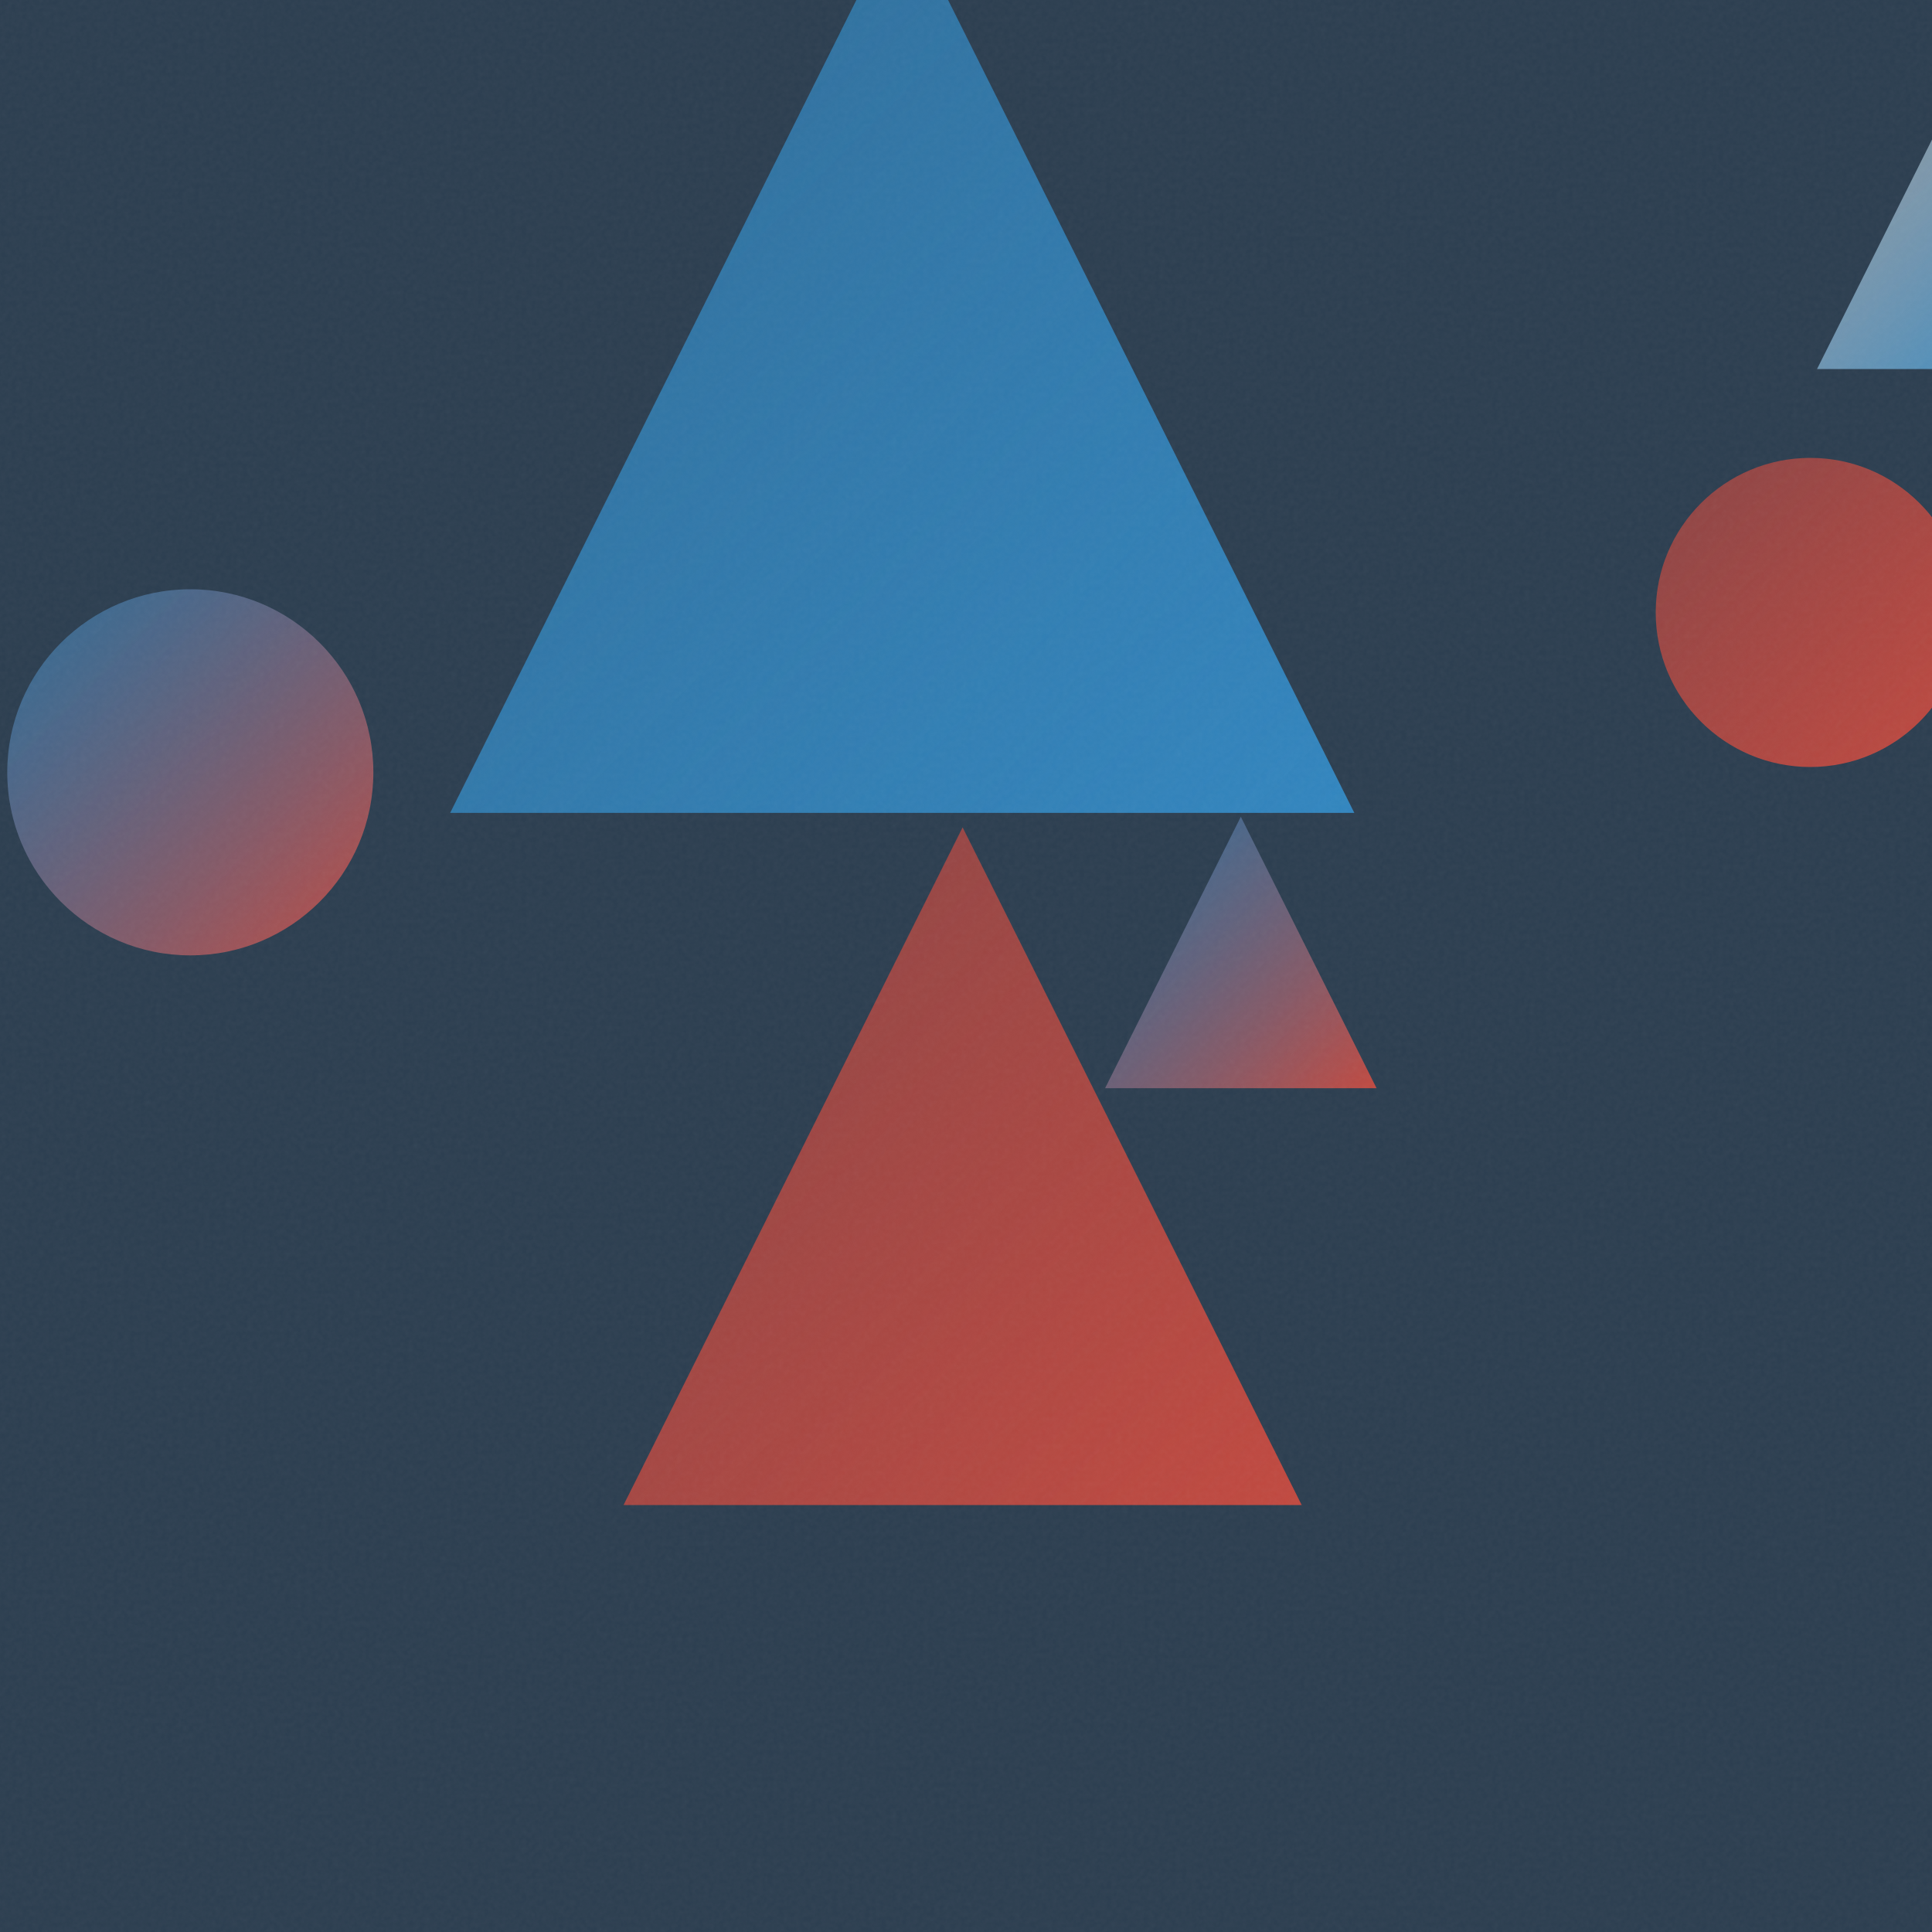
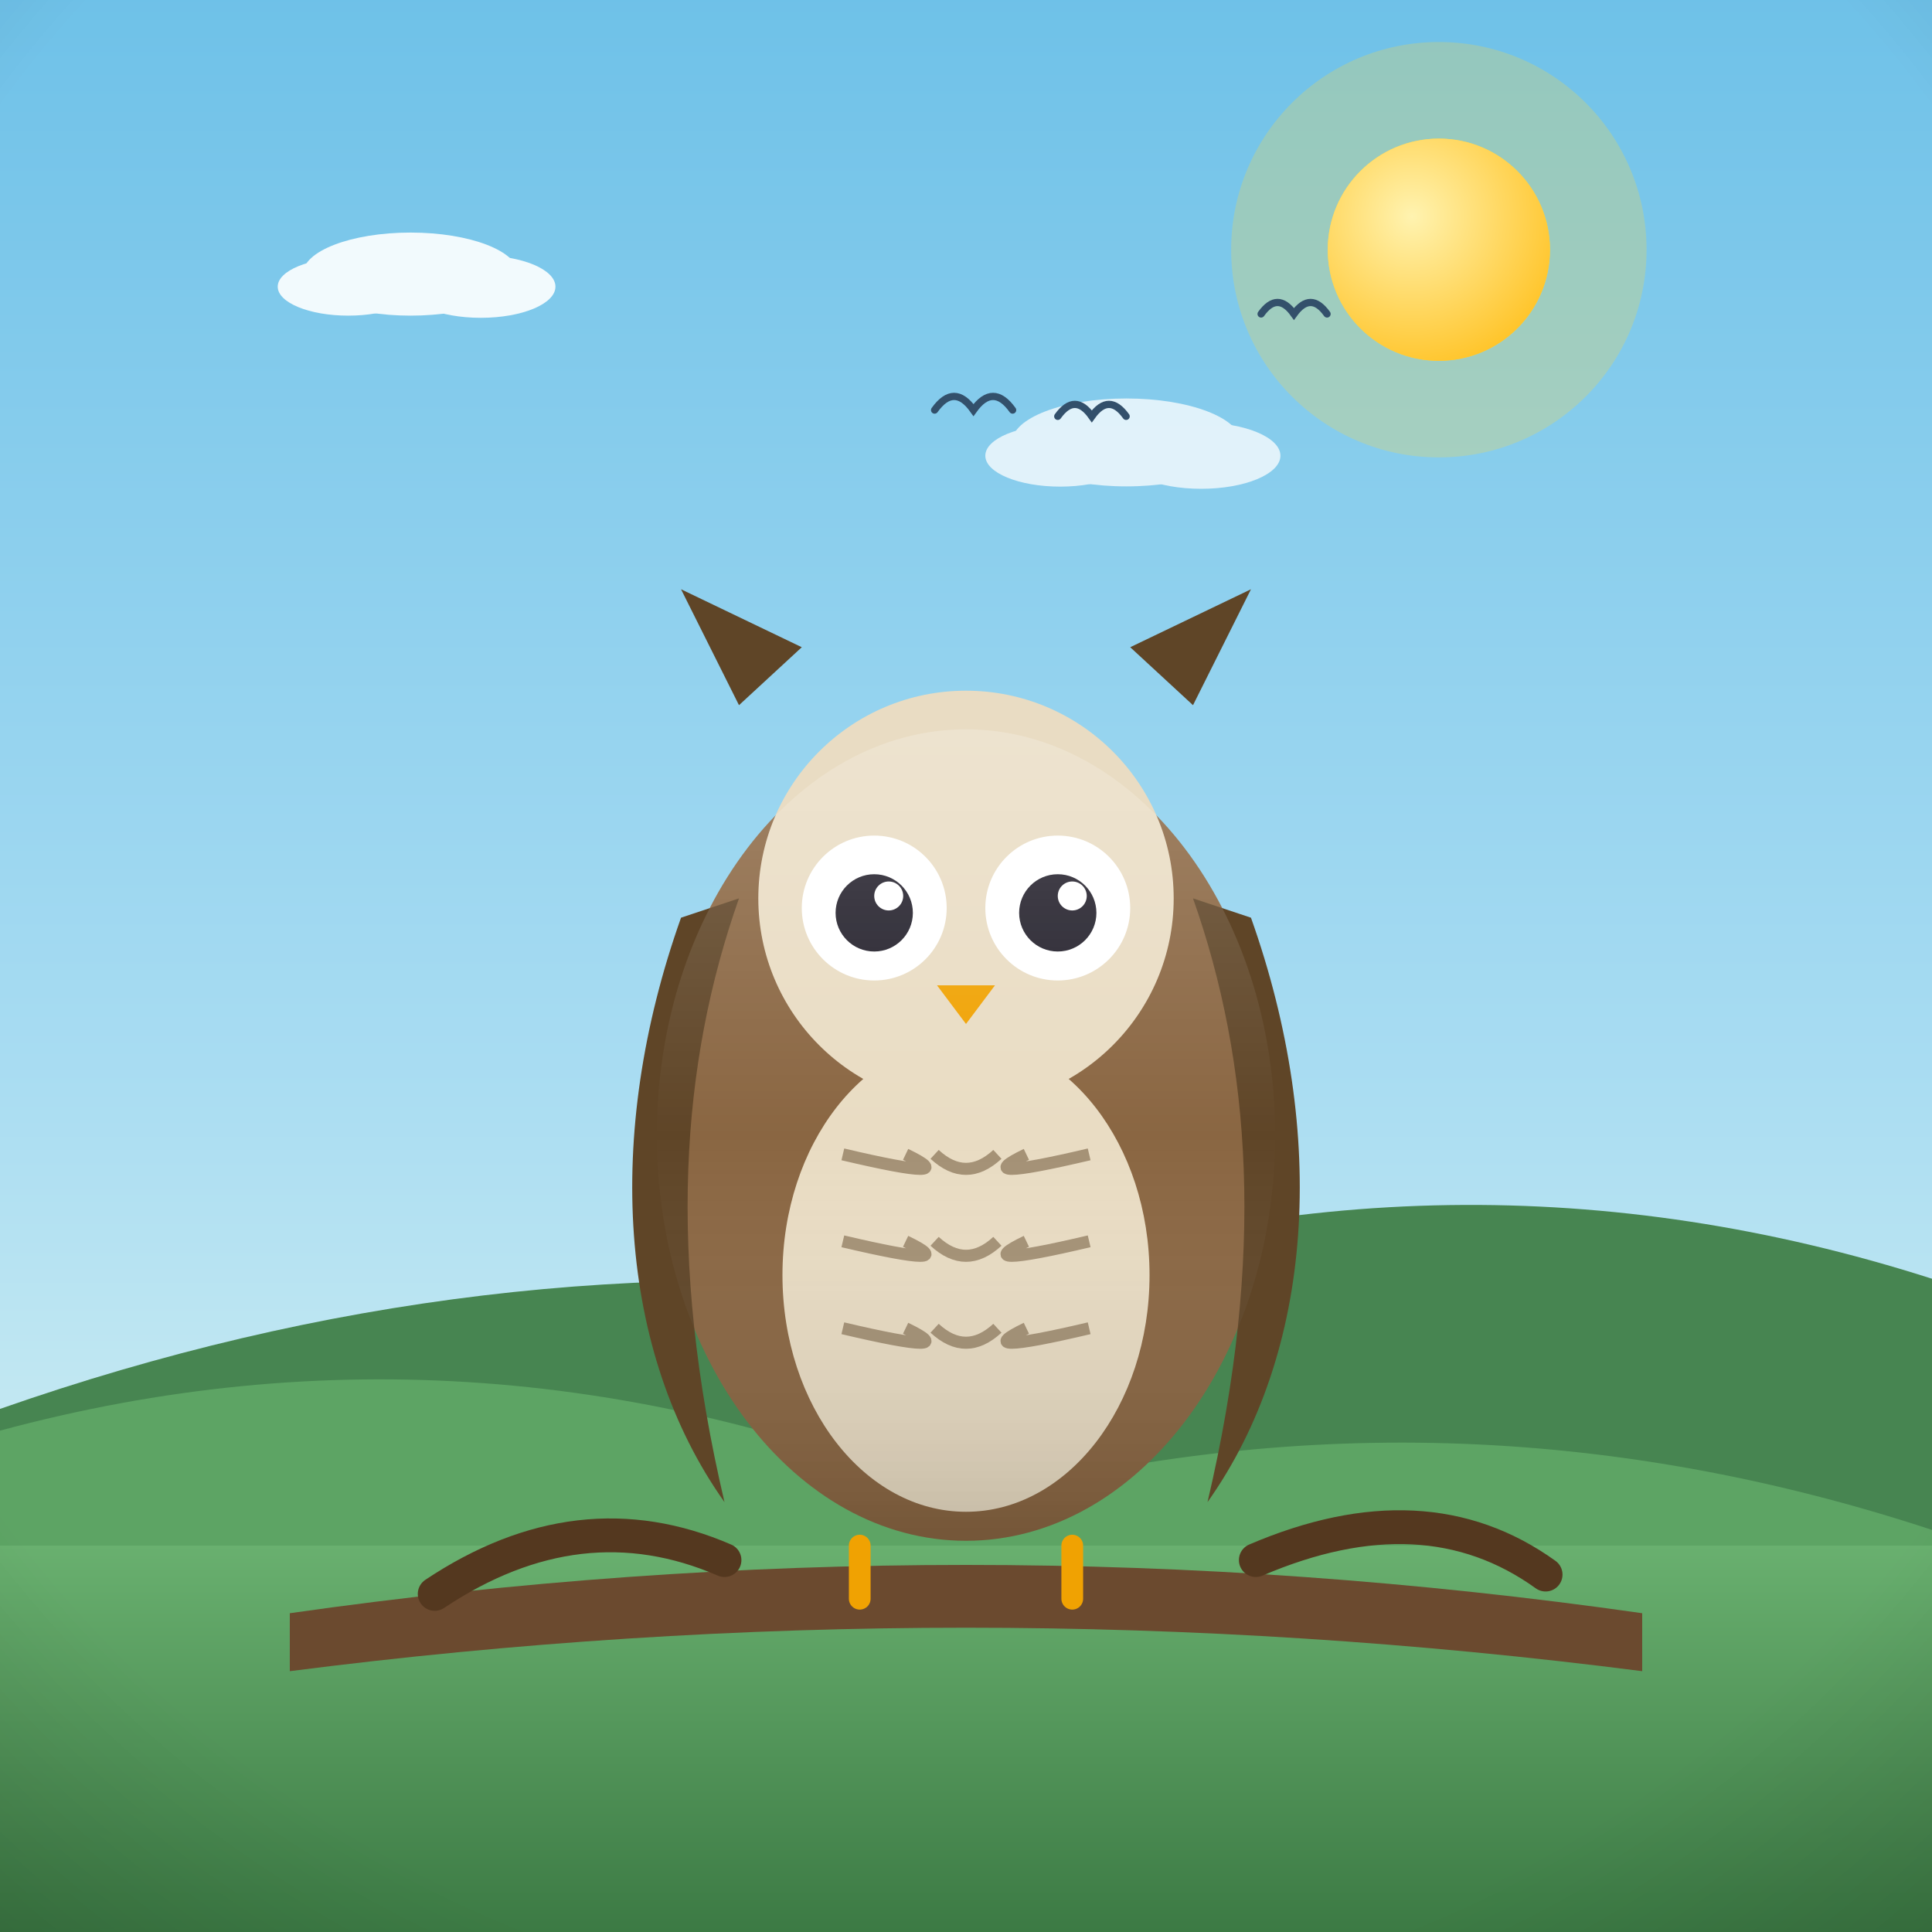
- <svg xmlns="http://www.w3.org/2000/svg" viewBox="0 0 400 400">
+ <svg xmlns="http://www.w3.org/2000/svg" viewBox="0 0 800 800">
  <defs>
-     <linearGradient id="g0" x1="93.2" y1="-19.0" x2="280.4" y2="168.3" gradientUnits="userSpaceOnUse">
-       <stop offset="0" stop-color="#3498DB" stop-opacity="0.5" />
-       <stop offset="1" stop-color="#3498DB" stop-opacity="0.8" />
+     <linearGradient id="sky" x1="0" y1="0" x2="0" y2="1">
+       <stop offset="0" stop-color="#6ec1e8" />
+       <stop offset="0.55" stop-color="#a8dcf2" />
+       <stop offset="1" stop-color="#eafaf1" />
    </linearGradient>
-     <linearGradient id="g1" x1="1.4" y1="122.0" x2="77.3" y2="197.8" gradientUnits="userSpaceOnUse">
-       <stop offset="0" stop-color="#3498DB" stop-opacity="0.5" />
-       <stop offset="1" stop-color="#E74C3C" stop-opacity="0.8" />
+     <radialGradient id="sunG" cx="0.38" cy="0.35" r="0.9">
+       <stop offset="0" stop-color="#fff3b0" />
+       <stop offset="1" stop-color="#ffb703" />
+     </radialGradient>
+     <linearGradient id="ground" x1="0" y1="0" x2="0" y2="1">
+       <stop offset="0" stop-color="#69b06f" />
+       <stop offset="1" stop-color="#3c7a44" />
    </linearGradient>
-     <linearGradient id="g2" x1="129.1" y1="171.3" x2="269.5" y2="311.6" gradientUnits="userSpaceOnUse">
-       <stop offset="0" stop-color="#E74C3C" stop-opacity="0.5" />
-       <stop offset="1" stop-color="#E74C3C" stop-opacity="0.8" />
+     <linearGradient id="sea" x1="0" y1="0" x2="0" y2="1">
+       <stop offset="0" stop-color="#3d9bc4" />
+       <stop offset="1" stop-color="#1668a0" />
    </linearGradient>
-     <linearGradient id="g3" x1="376.2" y1="28.9" x2="423.8" y2="76.4" gradientUnits="userSpaceOnUse">
-       <stop offset="0" stop-color="#ECF0F1" stop-opacity="0.5" />
-       <stop offset="1" stop-color="#3498DB" stop-opacity="0.8" />
+     <linearGradient id="shade" x1="0" y1="0" x2="0" y2="1">
+       <stop offset="0" stop-color="#ffffff" stop-opacity="0.20" />
+       <stop offset="0.5" stop-color="#ffffff" stop-opacity="0" />
+       <stop offset="1" stop-color="#000000" stop-opacity="0.16" />
    </linearGradient>
-     <linearGradient id="g4" x1="342.8" y1="94.8" x2="406.7" y2="158.7" gradientUnits="userSpaceOnUse">
-       <stop offset="0" stop-color="#E74C3C" stop-opacity="0.5" />
-       <stop offset="1" stop-color="#E74C3C" stop-opacity="0.8" />
-     </linearGradient>
-     <linearGradient id="g5" x1="228.8" y1="169.1" x2="285.0" y2="225.3" gradientUnits="userSpaceOnUse">
-       <stop offset="0" stop-color="#3498DB" stop-opacity="0.5" />
-       <stop offset="1" stop-color="#E74C3C" stop-opacity="0.8" />
-     </linearGradient>
-     <filter id="n">
-       <feTurbulence type="fractalNoise" baseFrequency="0.9" numOctaves="2" stitchTiles="stitch" />
-       <feColorMatrix type="saturate" values="0" />
-     </filter>
+     <radialGradient id="vig" cx="0.5" cy="0.42" r="0.85">
+       <stop offset="0.72" stop-color="#000000" stop-opacity="0" />
+       <stop offset="1" stop-color="#000000" stop-opacity="0.20" />
+     </radialGradient>
  </defs>
-   <rect width="400" height="400" fill="#2C3E50" />
-   <path d="M 186.8 -19.0 L 280.4 168.3 L 93.2 168.3 Z" fill="url(#g0)" />
-   <circle cx="39.4" cy="159.9" r="37.9" fill="url(#g1)" />
-   <path d="M 199.3 171.3 L 269.5 311.6 L 129.1 311.6 Z" fill="url(#g2)" />
-   <path d="M 400.0 28.9 L 423.8 76.4 L 376.2 76.4 Z" fill="url(#g3)" />
-   <circle cx="374.8" cy="126.8" r="32.0" fill="url(#g4)" />
-   <path d="M 256.9 169.1 L 285.0 225.3 L 228.8 225.3 Z" fill="url(#g5)" />
-   <rect width="400" height="400" filter="url(#n)" opacity="0.05" />
+   <rect width="800" height="800" fill="url(#sky)" />
+   <circle cx="595.8" cy="103.4" r="86" fill="#ffd93d" opacity="0.25" />
+   <circle cx="595.8" cy="103.4" r="46" fill="#ffd93d" />
+   <circle cx="595.8" cy="103.4" r="46" fill="url(#sunG)" />
+   <g fill="#ffffff" opacity="0.9">
+     <ellipse cx="170" cy="113.5" rx="44.6" ry="17.2" />
+     <ellipse cx="144.2" cy="118.7" rx="29.2" ry="12" />
+     <ellipse cx="199.1" cy="118.7" rx="30.9" ry="12.9" />
+   </g>
+   <g fill="#ffffff" opacity="0.75">
+     <ellipse cx="466.4" cy="183.2" rx="47.4" ry="18.2" />
+     <ellipse cx="439" cy="188.7" rx="31" ry="12.8" />
+     <ellipse cx="497.4" cy="188.7" rx="32.8" ry="13.7" />
+   </g>
+   <path d="M0 684 L0 583.4 Q 200 513.4 400 535.5 Q 600 465.5 800 529.5 L800 684 Z" fill="#478551" />
+   <path d="M0 730 L0 592.4 Q 200 538.4 400 621.7 Q 600 567.7 800 633.5 L800 730 Z" fill="#5da464" />
+   <rect y="640" width="800" height="160" fill="url(#ground)" />
+   <path d="M 438 172.4 Q 445.1 162.5 452.1 172.4 Q 459.2 162.5 466.3 172.4" fill="none" stroke="#33506b" stroke-width="3" stroke-linecap="round" />
+   <path d="M 387 169.8 Q 395.1 158.5 403.1 169.8 Q 411.2 158.5 419.3 169.8" fill="none" stroke="#33506b" stroke-width="3" stroke-linecap="round" />
+   <path d="M 522.2 130 Q 529 120.5 535.8 130 Q 542.7 120.5 549.5 130" fill="none" stroke="#33506b" stroke-width="3" stroke-linecap="round" />
+   <g transform="translate(400 0) scale(1 1) translate(-400 0)">
+     <path d="M120 668 Q 400 628 680 668 L 680 692 Q 400 656 120 692 Z" fill="#6b4a2f" />
+     <path d="M180 660 Q 240 620 300 646 M520 646 Q 590 616 640 652" stroke="#54381f" stroke-width="14" fill="none" stroke-linecap="round" />
+     <ellipse cx="400" cy="470" rx="128" ry="168" fill="#8a6642" />
+     <path d="M282 380 C 250 470 256 560 300 622 C 276 520 282 440 306 372 Z" fill="#5f4527" />
+     <path d="M518 380 C 550 470 544 560 500 622 C 524 520 518 440 494 372 Z" fill="#5f4527" />
+     <ellipse cx="400" cy="528" rx="76" ry="98" fill="#e9dcc3" />
+     <path d="M 349 478 Q 400 490 375 478" stroke="#5f4527" stroke-width="5" fill="none" opacity="0.5" />
+     <path d="M 387 478 Q 400 490 413 478" stroke="#5f4527" stroke-width="5" fill="none" opacity="0.5" />
+     <path d="M 425 478 Q 400 490 451 478" stroke="#5f4527" stroke-width="5" fill="none" opacity="0.5" />
+     <path d="M 349 514 Q 400 526 375 514" stroke="#5f4527" stroke-width="5" fill="none" opacity="0.5" />
+     <path d="M 387 514 Q 400 526 413 514" stroke="#5f4527" stroke-width="5" fill="none" opacity="0.5" />
+     <path d="M 425 514 Q 400 526 451 514" stroke="#5f4527" stroke-width="5" fill="none" opacity="0.5" />
+     <path d="M 349 550 Q 400 562 375 550" stroke="#5f4527" stroke-width="5" fill="none" opacity="0.5" />
+     <path d="M 387 550 Q 400 562 413 550" stroke="#5f4527" stroke-width="5" fill="none" opacity="0.5" />
+     <path d="M 425 550 Q 400 562 451 550" stroke="#5f4527" stroke-width="5" fill="none" opacity="0.5" />
+     <circle cx="400" cy="372" r="86" fill="#e9dcc3" />
+     <circle cx="362" cy="376" r="30" fill="#ffffff" />
+     <circle cx="438" cy="376" r="30" fill="#ffffff" />
+     <circle cx="362" cy="378" r="16" fill="#23202b" />
+     <circle cx="438" cy="378" r="16" fill="#23202b" />
+     <circle cx="368" cy="371" r="6" fill="#ffffff" />
+     <circle cx="444" cy="371" r="6" fill="#ffffff" />
+     <path d="M388 408 L412 408 L400 424 Z" fill="#f0a202" />
+     <path d="M306 292 L282 244 L332 268 Z M494 292 L518 244 L468 268 Z" fill="#5f4527" />
+     <ellipse cx="400" cy="470" rx="128" ry="168" fill="url(#shade)" />
+     <path d="M356 640 L356 662 M444 640 L444 662" stroke="#f0a202" stroke-width="9" stroke-linecap="round" />
+   </g>
+   <rect width="800" height="800" fill="url(#vig)" />
</svg>
